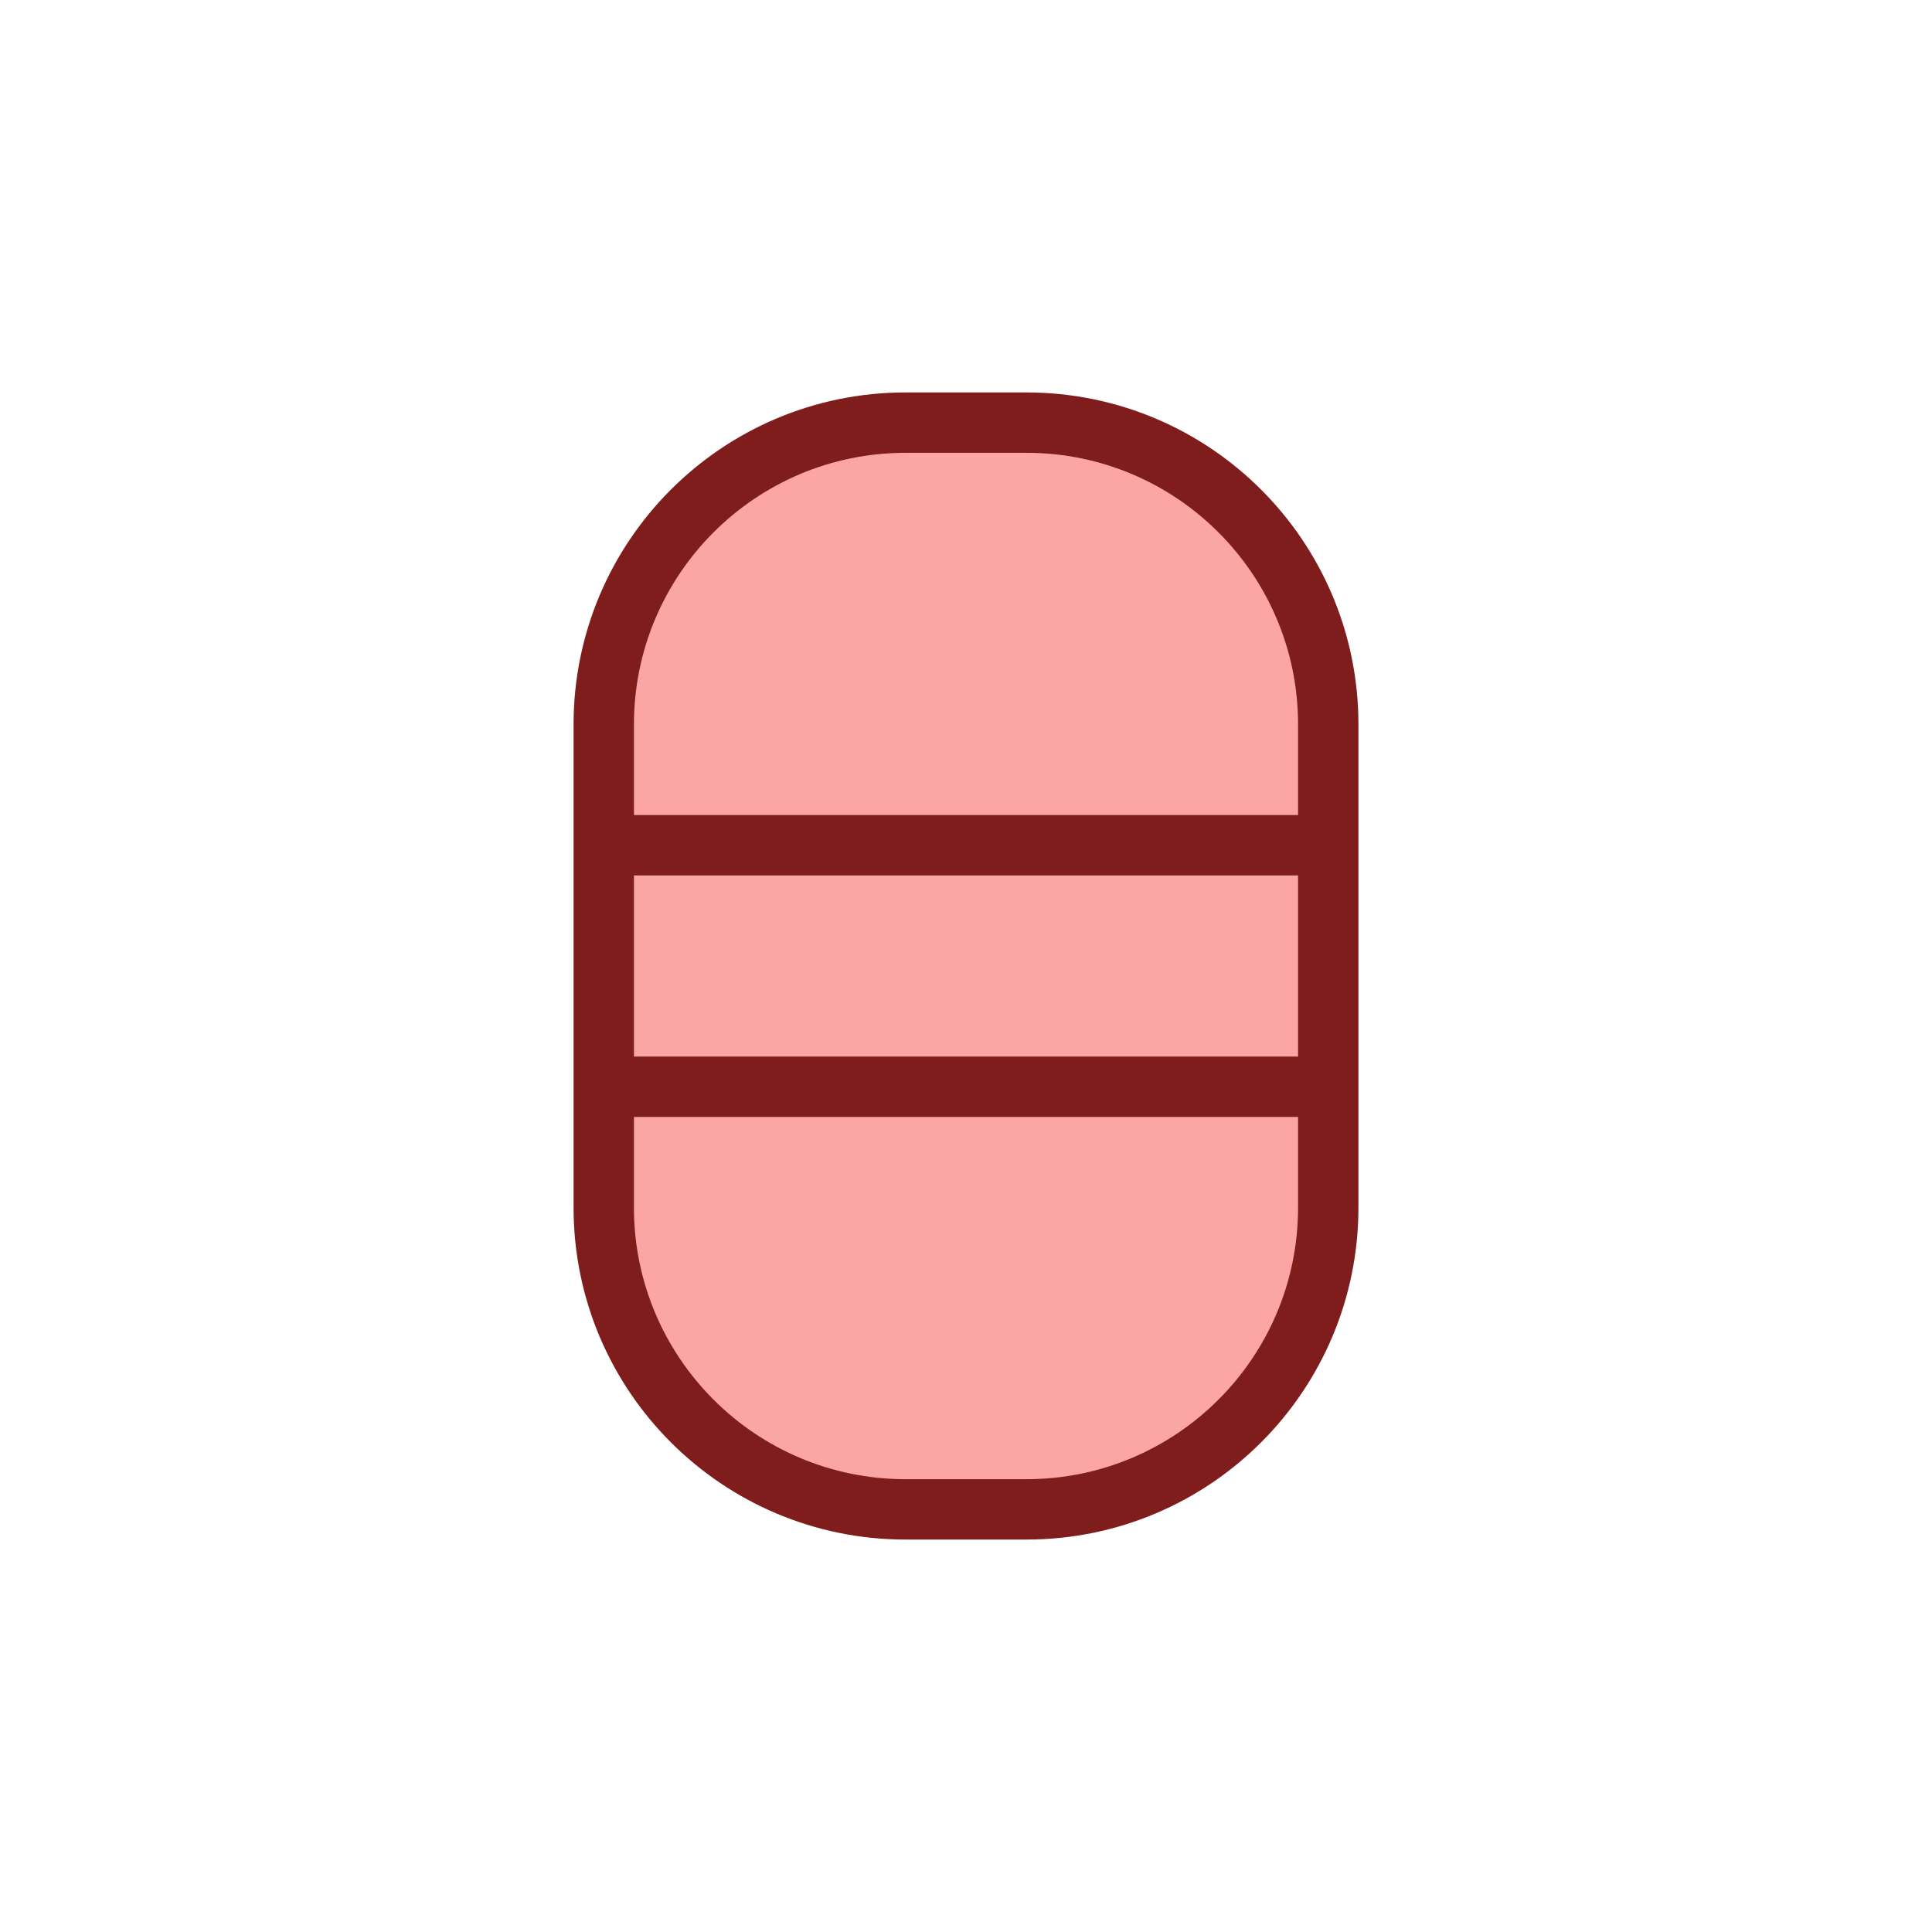
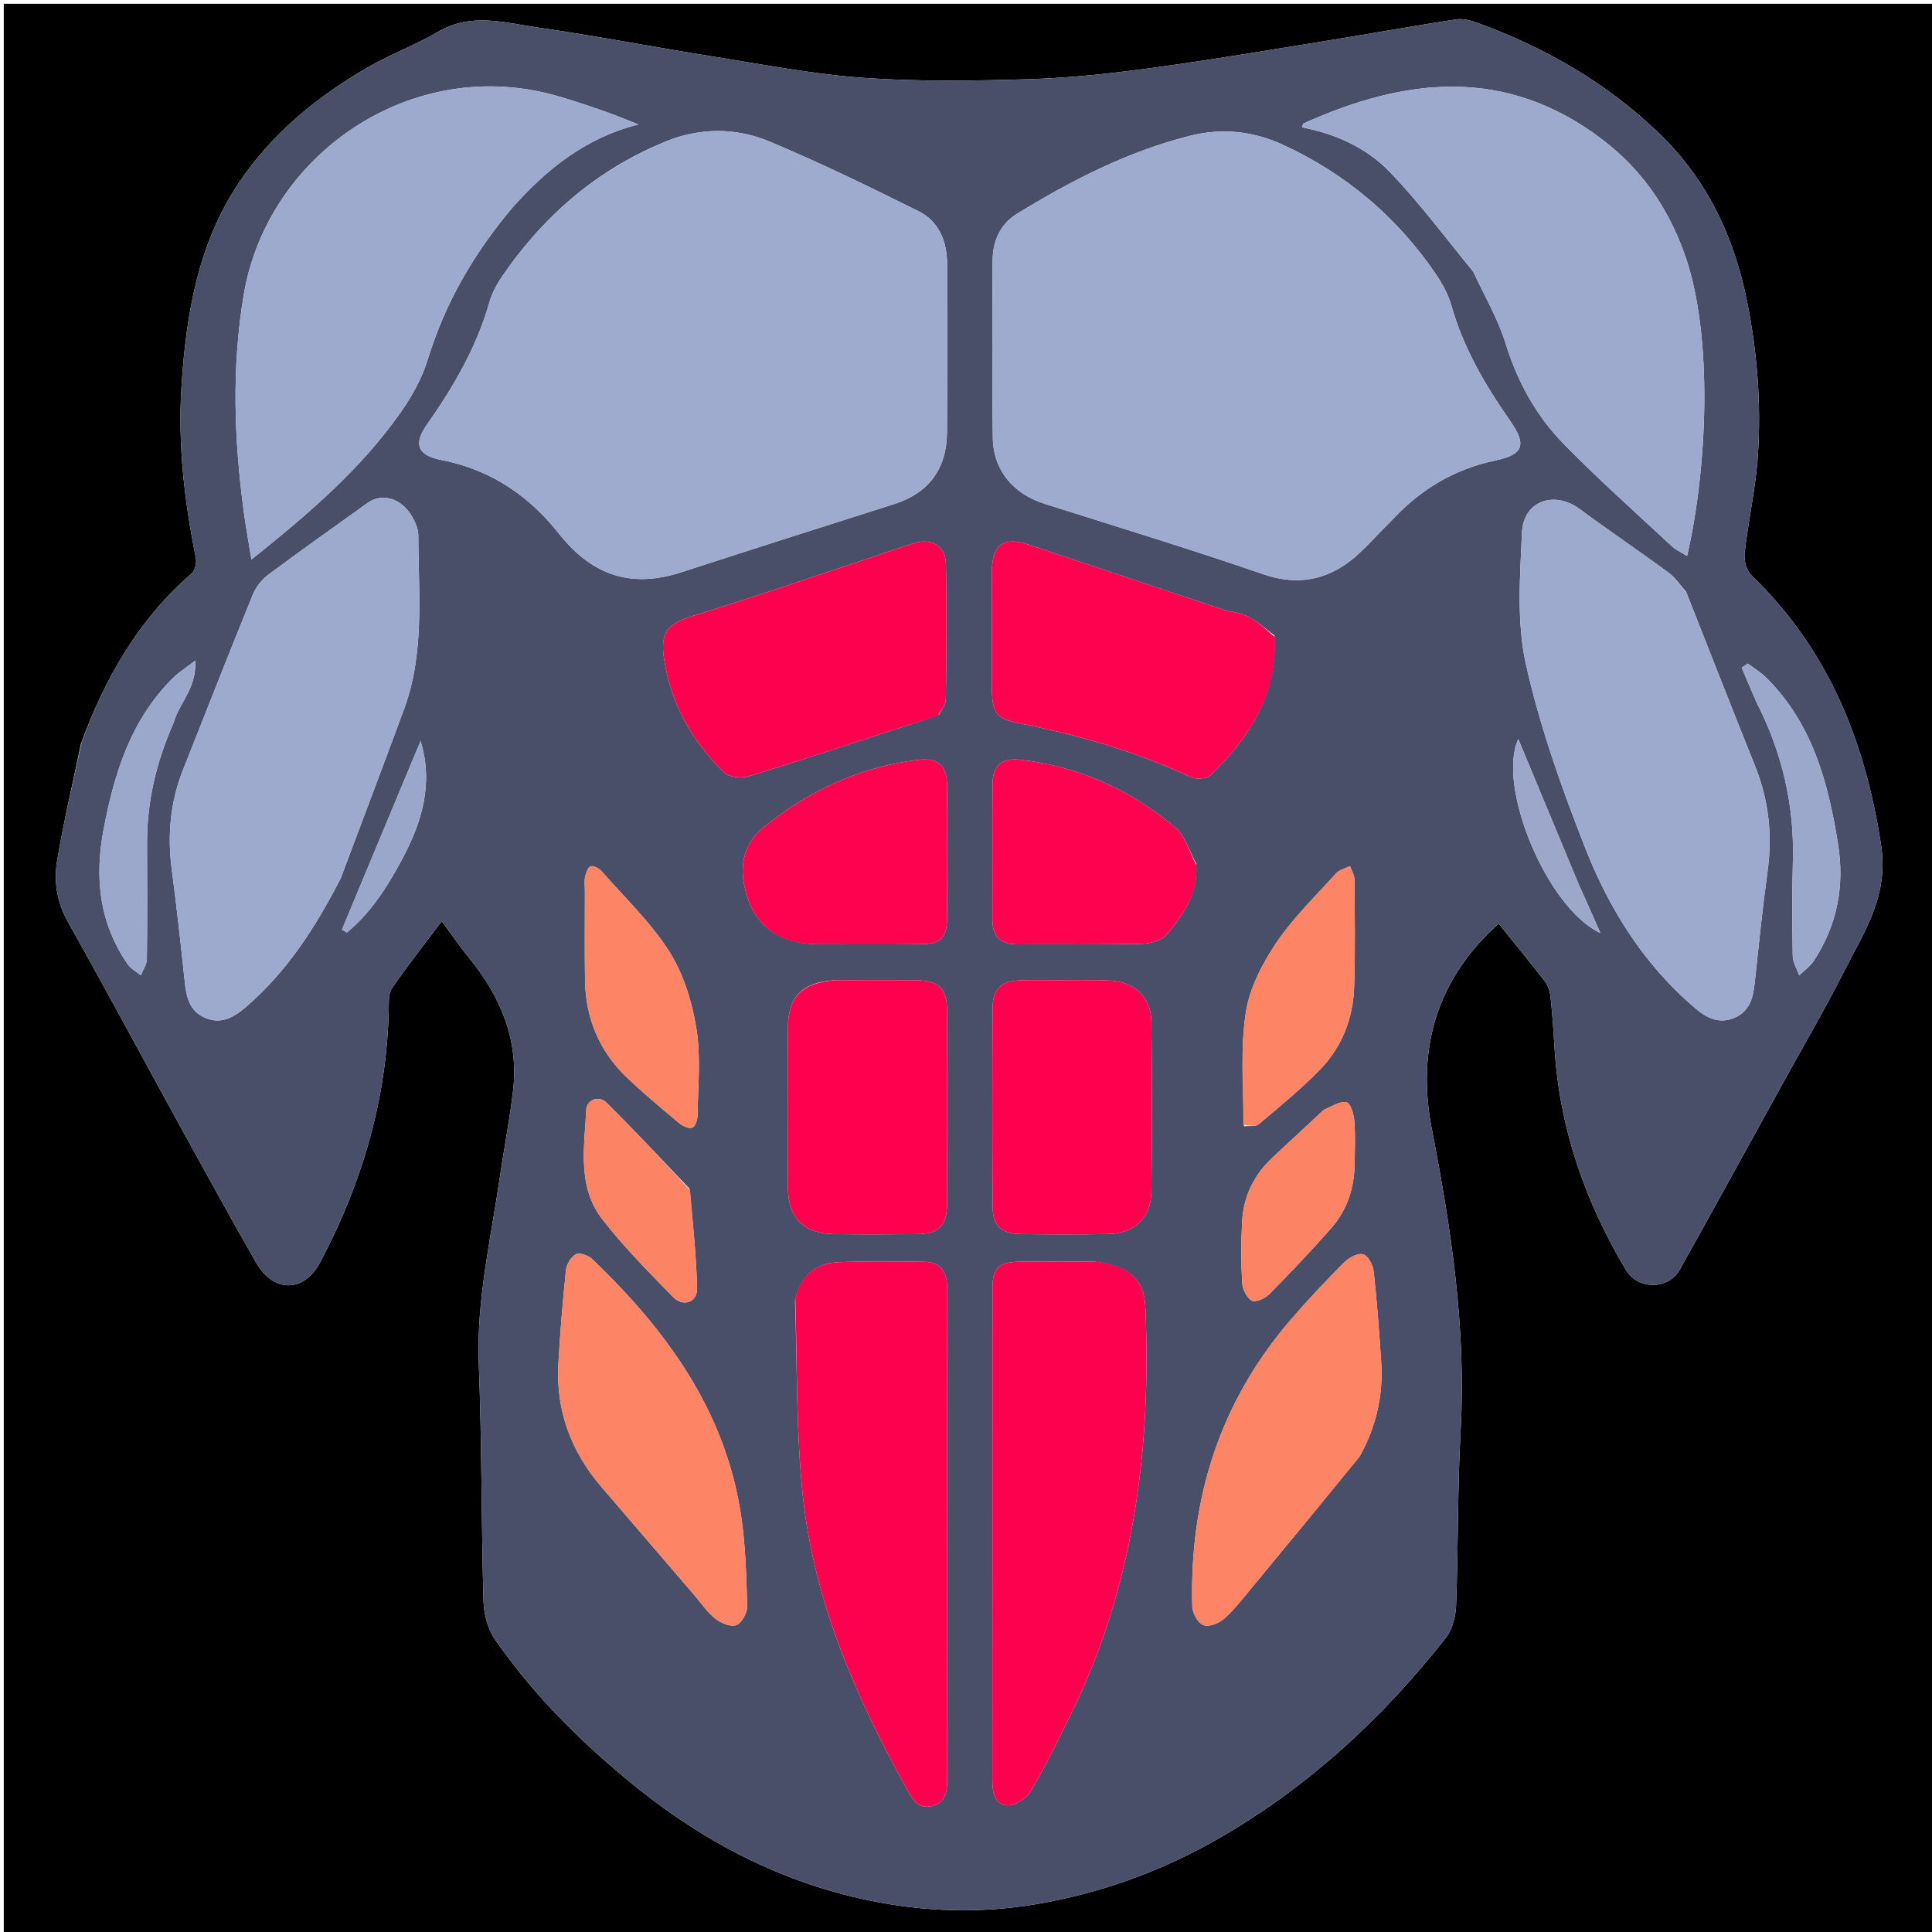
- <svg xmlns="http://www.w3.org/2000/svg" viewBox="0 0 64 64" fill="none">
-   <rect x="20" y="14" width="24" height="36" rx="10" fill="#fca5a5" stroke="#7f1d1d" stroke-width="2" />
-   <path stroke="#7f1d1d" stroke-width="2" d="M20 28h24M20 36h24" />
+ <svg xmlns="http://www.w3.org/2000/svg" version="1.1" id="Layer_1" x="0px" y="0px" width="100%" viewBox="0 0 512 512" enable-background="new 0 0 512 512" xml:space="preserve">
+   <path fill="#000000" opacity="1" stroke="none" d=" M1,167   C1,111.333 1,56.167 1,1   C171.667,1 342.333,1 513,1   C513,171.667 513,342.333 513,513   C342.333,513 171.667,513 1,513   C1,397.833 1,282.667 1,167  M21.47,197.056   C19.327,207.37 16.9,217.637 15.153,228.019   C14.216,233.586 15.064,239.07 18.017,244.327   C28.206,262.468 38.032,280.812 48.058,299.044   C54.59,310.924 61.127,322.803 67.856,334.57   C72.479,342.655 80.549,342.652 84.905,334.414   C96.028,313.377 102.593,291.05 103.028,267.096   C103.06,265.324 102.971,263.174 103.886,261.858   C108.012,255.925 112.479,250.229 117.073,244.116   C119.657,247.615 121.757,250.734 124.133,253.626   C132.653,264.001 137.585,275.585 135.949,289.244   C135.028,296.932 133.551,304.552 132.429,312.218   C130.038,328.55 126.232,344.66 126.887,361.414   C127.704,382.344 127.542,403.311 128.133,424.253   C128.23,427.705 129.235,431.654 131.164,434.444   C140.777,448.343 152.579,460.266 165.538,471.106   C184.584,487.038 205.782,498.553 230.268,503.625   C244.874,506.651 259.625,507.126 274.242,504.683   C291.768,501.753 308.295,495.759 323.784,486.736   C347.152,473.123 366.553,455.16 383.156,434.047   C384.923,431.8 385.773,428.319 385.883,425.367   C386.46,409.934 386.232,394.463 387.086,379.05   C388.583,352.013 384.564,325.534 379.446,299.215   C375.309,277.936 380.791,259.442 397.16,244.769   C401.295,249.908 405.494,254.991 409.503,260.22   C410.351,261.326 410.776,262.935 410.928,264.363   C411.401,268.801 411.707,273.259 411.975,277.716   C413.257,298.951 420.06,318.413 430.893,336.565   C434.042,341.842 442.134,341.856 445.149,336.476   C454.183,320.352 463.053,304.135 471.982,287.951   C477.564,277.832 483.426,267.852 488.632,257.543   C493.955,247.004 500.61,237.596 498.484,223.812   C494.219,196.168 484.443,171.998 464.103,152.428   C462.787,151.161 462.129,148.411 462.347,146.486   C463.33,137.831 465.303,129.261 465.866,120.592   C466.747,107.013 465.693,93.488 463.03,80.071   C459.63,62.941 452.518,47.79 439.919,35.57   C426.076,22.145 409.698,12.698 391.654,6.091   C389.833,5.425 387.704,4.858 385.854,5.139   C374.778,6.827 363.751,8.841 352.688,10.625   C337.064,13.144 321.456,15.804 305.778,17.935   C294.981,19.403 284.093,20.629 273.214,20.97   C258.497,21.431 243.698,21.671 229.03,20.645   C215.577,19.703 202.229,17.087 188.874,14.967   C173.428,12.515 158.064,9.526 142.588,7.303   C133.792,6.04 124.835,3.252 116.081,8.425   C110.427,11.766 104.174,14.082 98.444,17.31   C84.445,25.196 72.09,35.277 63.166,48.652   C52.41,64.775 49.317,83.487 48.096,102.408   C47.111,117.67 48.866,132.812 51.895,147.808   C52.155,149.095 51.708,151.162 50.796,151.954   C36.905,164.014 27.983,179.264 21.47,197.056  z" />
+   <path fill="#494F69" opacity="1" stroke="none" d=" M21.655,196.702   C27.983,179.264 36.905,164.014 50.796,151.954   C51.708,151.162 52.155,149.095 51.895,147.808   C48.866,132.812 47.111,117.67 48.096,102.408   C49.317,83.487 52.41,64.775 63.166,48.652   C72.09,35.277 84.445,25.196 98.444,17.31   C104.174,14.082 110.427,11.766 116.081,8.425   C124.835,3.252 133.792,6.04 142.588,7.303   C158.064,9.526 173.428,12.515 188.874,14.967   C202.229,17.087 215.577,19.703 229.03,20.645   C243.698,21.671 258.497,21.431 273.214,20.97   C284.093,20.629 294.981,19.403 305.778,17.935   C321.456,15.804 337.064,13.144 352.688,10.625   C363.751,8.841 374.778,6.827 385.854,5.139   C387.704,4.858 389.833,5.425 391.654,6.091   C409.698,12.698 426.076,22.145 439.919,35.57   C452.518,47.79 459.63,62.941 463.03,80.071   C465.693,93.488 466.747,107.013 465.866,120.592   C465.303,129.261 463.33,137.831 462.347,146.486   C462.129,148.411 462.787,151.161 464.103,152.428   C484.443,171.998 494.219,196.168 498.484,223.812   C500.61,237.596 493.955,247.004 488.632,257.543   C483.426,267.852 477.564,277.832 471.982,287.951   C463.053,304.135 454.183,320.352 445.149,336.476   C442.134,341.856 434.042,341.842 430.893,336.565   C420.06,318.413 413.257,298.951 411.975,277.716   C411.707,273.259 411.401,268.801 410.928,264.363   C410.776,262.935 410.351,261.326 409.503,260.22   C405.494,254.991 401.295,249.908 397.16,244.769   C380.791,259.442 375.309,277.936 379.446,299.215   C384.564,325.534 388.583,352.013 387.086,379.05   C386.232,394.463 386.46,409.934 385.883,425.367   C385.773,428.319 384.923,431.8 383.156,434.047   C366.553,455.16 347.152,473.123 323.784,486.736   C308.295,495.759 291.768,501.753 274.242,504.683   C259.625,507.126 244.874,506.651 230.268,503.625   C205.782,498.553 184.584,487.038 165.538,471.106   C152.579,460.266 140.777,448.343 131.164,434.444   C129.235,431.654 128.23,427.705 128.133,424.253   C127.542,403.311 127.704,382.344 126.887,361.414   C126.232,344.66 130.038,328.55 132.429,312.218   C133.551,304.552 135.028,296.932 135.949,289.244   C137.585,275.585 132.653,264.001 124.133,253.626   C121.757,250.734 119.657,247.615 117.073,244.116   C112.479,250.229 108.012,255.925 103.886,261.858   C102.971,263.174 103.06,265.324 103.028,267.096   C102.593,291.05 96.028,313.377 84.905,334.414   C80.549,342.652 72.479,342.655 67.856,334.57   C61.127,322.803 54.59,310.924 48.058,299.044   C38.032,280.812 28.206,262.468 18.017,244.327   C15.064,239.07 14.216,233.586 15.153,228.019   C16.9,217.637 19.327,207.37 21.655,196.702  M178.418,36.727   C159.431,43.939 144.662,56.433 133.223,73.019   C131.729,75.185 130.396,77.628 129.684,80.14   C126.315,92.015 120.231,102.441 113.199,112.432   C109.472,117.73 110.645,120.674 116.955,121.897   C127.974,124.034 137.161,129.344 144.764,137.497   C146.464,139.321 147.973,141.322 149.615,143.202   C158.181,153.012 168.188,155.665 180.482,151.673   C199.3,145.562 218.154,139.559 237.011,133.565   C246.027,130.698 250.897,124.326 250.962,114.593   C251.061,99.778 250.977,84.961 250.996,70.145   C251.003,64.022 248.902,58.698 243.374,55.946   C230.448,49.51 217.439,43.179 204.134,37.59   C196.226,34.268 187.645,33.641 178.418,36.727  M368.62,138.13   C376.135,129.902 385.213,124.361 396.186,122.052   C403.726,120.466 404.7,117.953 400.178,111.485   C393.563,102.025 387.795,92.18 384.618,80.938   C383.776,77.957 382.174,75.07 380.411,72.489   C370.128,57.438 356.652,46.071 340.107,38.419   C332.142,34.735 323.84,33.838 315.258,36.014   C298.776,40.193 283.846,47.847 269.487,56.679   C265.094,59.38 263.08,63.887 263.055,69.019   C262.979,84.671 262.881,100.325 263.106,115.975   C263.231,124.662 268.498,130.868 276.888,133.528   C296.229,139.658 315.648,145.569 334.823,152.186   C342.687,154.899 349.756,154.088 356.215,149.803   C360.688,146.834 364.203,142.421 368.62,138.13  M135.66,55.179   C144.754,44.905 155.101,36.548 169.151,32.988   C162.248,30.091 155.275,27.68 148.208,25.588   C109.421,14.108 70.865,40.811 64.597,78.117   C61.377,97.279 62.025,116.259 64.568,135.326   C65.101,139.324 65.828,143.296 66.627,148.288   C81.931,136.034 95.832,124.15 106.405,108.962   C109.316,104.78 111.879,100.079 113.367,95.237   C117.899,80.481 125.341,67.465 135.66,55.179  M390.48,72.066   C393.388,78.403 397.003,84.523 399.042,91.129   C402.167,101.259 407.132,110.22 414.402,117.652   C423.578,127.031 433.412,135.768 443.019,144.721   C444.125,145.752 445.592,146.396 447.091,147.344   C452.361,124.735 454.229,89.114 446.393,67.237   C442.004,54.983 435.002,44.854 424.576,36.933   C399.092,17.569 372.538,20.502 345.443,32.728   C345.255,32.813 345.24,33.281 345.083,33.76   C353.991,35.459 362.172,39.181 368.34,45.594   C376.129,53.693 382.893,62.778 390.48,72.066  M446.828,156.818   C445.316,155.129 444.038,153.121 442.251,151.806   C434.473,146.088 426.457,140.691 418.701,134.944   C411.88,129.89 403.703,132.715 403.331,141.216   C402.823,152.806 401.895,164.854 404.377,175.986   C408.084,192.609 413.88,208.891 420.132,224.789   C426.502,240.99 435.716,255.695 449.269,267.208   C452.415,269.881 455.729,271.455 459.763,269.679   C463.605,267.988 464.578,264.519 464.989,260.684   C466.053,250.754 467.058,240.813 468.421,230.922   C469.75,221.279 468.737,212.04 465.114,203.009   C459.041,187.872 453.083,172.69 446.828,156.818  M90.3,232.733   C95.899,217.8 101.563,202.89 107.08,187.926   C112.593,172.971 110.887,157.368 110.857,141.938   C110.853,140.217 110.057,138.336 109.157,136.806   C106.325,131.996 101.217,130.552 97.447,133.263   C88.664,139.58 79.815,145.809 71.143,152.275   C69.396,153.578 67.819,155.57 66.999,157.585   C60.725,172.998 54.659,188.497 48.526,203.968   C45.134,212.525 44.31,221.334 45.521,230.451   C46.835,240.349 47.915,250.28 48.966,260.211   C49.388,264.199 50.192,267.898 54.258,269.689   C58.537,271.573 61.917,269.654 65.14,266.885   C75.956,257.593 83.527,245.919 90.3,232.733  M210.677,344.506   C211.296,361.788 210.943,379.173 212.753,396.33   C215.698,424.235 226.743,449.602 240.228,473.953   C241.726,476.658 243.168,479.529 246.93,478.626   C250.88,477.679 251.031,474.425 251.02,471.082   C250.97,455.256 250.998,439.43 250.998,423.603   C250.998,396.449 250.953,369.294 251.042,342.139   C251.056,337.677 249.933,334.452 244.868,334.389   C237.374,334.296 229.869,334.201 222.383,334.478   C216.463,334.698 212.36,337.711 210.677,344.506  M290.022,334.341   C283.36,334.34 276.696,334.248 270.036,334.367   C264.715,334.463 263.034,336.097 263.03,341.231   C262.992,384.87 263.018,428.509 262.984,472.148   C262.982,475.302 263.817,478.392 267.124,478.442   C269.164,478.473 272.044,476.547 273.153,474.674   C276.963,468.241 280.252,461.491 283.571,454.779   C300.489,420.568 305.147,384.066 303.536,346.448   C303.215,338.96 299.339,335.54 290.022,334.341  M337.728,168.401   C335.439,166.707 333.315,164.693 330.813,163.417   C328.646,162.311 326.011,162.166 323.654,161.383   C306.594,155.714 289.557,149.975 272.502,144.293   C266.082,142.154 262.925,144.376 262.882,151.136   C262.816,161.469 262.851,171.802 262.868,182.136   C262.878,188.921 263.903,190.44 270.362,191.732   C285.927,194.847 301.086,199.142 315.505,205.927   C316.935,206.6 319.799,206.419 320.823,205.425   C331.013,195.534 338.529,184.253 337.728,168.401  M248.906,189.331   C249.516,187.993 250.64,186.662 250.656,185.317   C250.801,173.326 250.932,161.328 250.665,149.341   C250.56,144.609 246.857,142.535 242.178,143.965   C238.678,145.034 235.237,146.291 231.762,147.44   C215.968,152.664 200.245,158.124 184.34,162.987   C177.246,165.156 174.871,167.146 175.959,174.463   C177.73,186.367 183.364,196.496 191.997,204.777   C193.313,206.039 196.577,206.292 198.538,205.694   C211.866,201.629 225.084,197.2 238.345,192.915   C241.652,191.847 244.989,190.874 248.906,189.331  M220.818,259.771   C212.412,260.505 208.85,264.177 208.804,272.529   C208.727,286.685 208.701,300.843 208.824,314.999   C208.893,322.825 213.167,326.961 220.987,327.051   C228.314,327.136 235.644,327.12 242.971,327.057   C248.674,327.008 250.942,324.88 250.965,319.288   C251.036,302.133 251.03,284.978 250.971,267.823   C250.951,261.886 248.823,259.849 242.733,259.78   C235.738,259.7 228.742,259.759 220.818,259.771  M279.515,259.752   C276.518,259.758 273.518,259.685 270.525,259.789   C265.376,259.968 263.076,262.053 263.05,267.061   C262.958,284.71 262.953,302.36 263.059,320.009   C263.087,324.735 265.476,326.971 270.244,327.037   C278.068,327.145 285.897,327.17 293.72,327.029   C300.631,326.905 305.053,322.699 305.133,315.794   C305.306,300.811 305.311,285.823 305.124,270.841   C305.041,264.21 300.731,260.147 293.993,259.847   C289.505,259.646 285.004,259.772 279.515,259.752  M360.409,385.828   C364.685,378.05 366.622,369.724 366.028,360.871   C365.494,352.908 364.92,344.941 364.047,337.011   C363.861,335.317 362.605,332.826 361.305,332.42   C359.951,331.996 357.529,333.235 356.301,334.47   C351.375,339.419 346.564,344.504 342.013,349.799   C323.24,371.644 315.158,397.241 315.973,425.791   C316.023,427.542 317.535,430.199 318.972,430.701   C320.467,431.224 323.139,430.128 324.515,428.88   C327.328,426.327 329.671,423.243 332.112,420.298   C341.446,409.039 350.741,397.749 360.409,385.828  M183.903,422.606   C185.75,424.747 187.357,427.188 189.528,428.925   C191.008,430.109 193.616,431.229 195.093,430.683   C196.529,430.153 198.05,427.44 198.005,425.725   C197.801,417.761 197.583,409.735 196.426,401.87   C192.323,373.981 176.675,352.599 156.957,333.685   C155.941,332.71 153.622,331.879 152.637,332.388   C151.341,333.057 150.149,335.058 149.987,336.599   C149.121,344.866 148.439,353.16 147.976,361.46   C147.285,373.849 151.352,384.67 159.382,394.047   C167.389,403.398 175.42,412.73 183.903,422.606  M317.013,228.887   C315.187,225.627 314.083,221.517 311.412,219.254   C299.613,209.254 285.897,203.155 270.429,201.337   C265.558,200.765 263.089,202.798 263.047,207.663   C262.941,219.642 263.038,231.623 262.995,243.603   C262.979,248.167 265.118,250.293 269.701,250.264   C280.682,250.194 291.668,250.376 302.643,250.114   C304.936,250.059 307.992,249.177 309.318,247.551   C313.498,242.427 317.541,236.988 317.013,228.887  M217.552,250.252   C226.364,250.25 235.176,250.302 243.987,250.225   C249.254,250.18 250.937,248.565 250.969,243.423   C251.045,231.619 251.05,219.814 250.967,208.01   C250.931,202.799 248.533,200.75 243.429,201.355   C227.966,203.187 214.425,209.508 202.411,219.227   C197.741,223.005 196.088,228.123 197.115,233.966   C199.004,244.71 205.709,250.241 217.552,250.252  M329.689,298.481   C331.014,298.319 332.746,298.638 333.599,297.917   C339.186,293.193 344.889,288.541 349.96,283.291   C355.696,277.353 358.578,269.804 358.859,261.571   C359.183,252.092 359.019,242.595 358.943,233.107   C358.934,231.913 358.176,230.726 357.765,229.535   C356.532,230.146 354.977,230.465 354.119,231.414   C348.653,237.466 342.694,243.222 338.177,249.937   C334.47,255.448 331.127,261.939 330.149,268.379   C328.691,277.985 329.456,287.928 329.689,298.481  M154.999,236.713   C155.003,244.368 154.92,252.024 155.034,259.676   C155.185,269.795 158.797,278.553 166.137,285.552   C170.587,289.795 175.331,293.738 180.053,297.684   C180.96,298.441 182.634,299.188 183.493,298.831   C184.291,298.5 184.854,296.691 184.867,295.526   C184.95,287.873 185.771,280.07 184.556,272.609   C183.41,265.571 181.177,258.185 177.403,252.232   C172.468,244.448 165.578,237.896 159.438,230.893   C158.772,230.133 157.358,229.358 156.564,229.577   C155.852,229.775 155.307,231.285 155.072,232.305   C154.817,233.412 155.004,234.621 154.999,236.713  M182.732,315.02   C175.419,307.387 168.237,299.62 160.704,292.211   C158.673,290.214 155.498,291.436 155.361,294.139   C154.859,304.024 152.972,314.496 159.586,323.074   C165.249,330.418 171.892,337.03 178.359,343.717   C181.006,346.454 184.819,345.131 184.732,341.444   C184.53,332.87 183.626,324.313 182.732,315.02  M350.73,294.209   C346.22,298.401 341.699,302.58 337.204,306.788   C332.235,311.437 329.477,317.205 329.159,323.969   C328.908,329.283 328.883,334.628 329.188,339.935   C329.285,341.632 330.38,343.891 331.729,344.683   C332.656,345.227 335.241,344.11 336.339,342.999   C341.952,337.322 347.454,331.522 352.735,325.535   C356.951,320.756 358.89,314.943 358.981,308.562   C359.035,304.735 359.209,300.89 358.907,297.087   C358.766,295.305 357.948,292.439 356.862,292.139   C355.265,291.698 353.154,293.111 350.73,294.209  M45.996,191.568   C47.384,186.405 52.193,182.393 51.726,175.072   C49.073,177.13 47.302,178.234 45.856,179.667   C34.699,190.727 30.301,204.825 27.461,219.791   C25.021,232.652 26.305,244.612 33.849,255.537   C34.678,256.738 36.151,257.495 37.325,258.458   C37.882,257.034 38.904,255.616 38.922,254.186   C39.054,244.039 39.003,233.89 38.966,223.742   C38.927,212.758 41.255,202.292 45.996,191.568  M465.462,186.04   C472.184,199.175 475.533,213.064 475.138,227.872   C474.912,236.352 474.943,244.842 475.095,253.324   C475.125,255.055 476.211,256.767 476.81,258.487   C478.128,257.187 479.733,256.073 480.719,254.557   C486.871,245.097 488.883,234.89 487.085,223.609   C484.474,207.227 480.268,191.697 468.047,179.568   C466.614,178.147 464.819,177.089 463.192,175.863   C462.653,176.223 462.113,176.583 461.574,176.943   C462.753,179.75 463.932,182.558 465.462,186.04  M106.446,227.937   C111.744,218.042 114.961,207.799 111.453,196.381   C104.511,213.037 97.568,229.692 90.626,246.348   C91.057,246.61 91.487,246.872 91.918,247.134   C98.047,242.107 102.324,235.556 106.446,227.937  M418.29,234.164   C413.036,221.529 407.781,208.893 402.361,195.86   C396.613,208.308 409.911,240.649 424.119,247.266   C421.991,242.445 420.312,238.642 418.29,234.164  z" />
+   <path fill="#9FABCE" opacity="1" stroke="none" d=" M178.801,36.589   C187.645,33.641 196.226,34.268 204.134,37.59   C217.439,43.179 230.448,49.51 243.374,55.946   C248.902,58.698 251.003,64.022 250.996,70.145   C250.977,84.961 251.061,99.778 250.962,114.593   C250.897,124.326 246.027,130.698 237.011,133.565   C218.154,139.559 199.3,145.562 180.482,151.673   C168.188,155.665 158.181,153.012 149.615,143.202   C147.973,141.322 146.464,139.321 144.764,137.497   C137.161,129.344 127.974,124.034 116.955,121.897   C110.645,120.674 109.472,117.73 113.199,112.432   C120.231,102.441 126.315,92.015 129.684,80.14   C130.396,77.628 131.729,75.185 133.223,73.019   C144.662,56.433 159.431,43.939 178.801,36.589  z" />
+   <path fill="#9FABCE" opacity="1" stroke="none" d=" M368.383,138.392   C364.203,142.421 360.688,146.834 356.215,149.803   C349.756,154.088 342.687,154.899 334.823,152.186   C315.648,145.569 296.229,139.658 276.888,133.528   C268.498,130.868 263.231,124.662 263.106,115.975   C262.881,100.325 262.979,84.671 263.055,69.019   C263.08,63.887 265.094,59.38 269.487,56.679   C283.846,47.847 298.776,40.193 315.258,36.014   C323.84,33.838 332.142,34.735 340.107,38.419   C356.652,46.071 370.128,57.438 380.411,72.489   C382.174,75.07 383.776,77.957 384.618,80.938   C387.795,92.18 393.563,102.025 400.178,111.485   C404.7,117.953 403.726,120.466 396.186,122.052   C385.213,124.361 376.135,129.902 368.383,138.392  z" />
+   <path fill="#9EAACD" opacity="1" stroke="none" d=" M135.424,55.445   C125.341,67.465 117.899,80.481 113.367,95.237   C111.879,100.079 109.316,104.78 106.405,108.962   C95.832,124.15 81.931,136.034 66.627,148.288   C65.828,143.296 65.101,139.324 64.568,135.326   C62.025,116.259 61.377,97.279 64.597,78.117   C70.865,40.811 109.421,14.108 148.208,25.588   C155.275,27.68 162.248,30.091 169.151,32.988   C155.101,36.548 144.754,44.905 135.424,55.445  z" />
+   <path fill="#9EAACD" opacity="1" stroke="none" d=" M390.289,71.752   C382.893,62.778 376.129,53.693 368.34,45.594   C362.172,39.181 353.991,35.459 345.083,33.76   C345.24,33.281 345.255,32.813 345.443,32.728   C372.538,20.502 399.092,17.569 424.576,36.933   C435.002,44.854 442.004,54.983 446.393,67.237   C454.229,89.114 452.361,124.735 447.091,147.344   C445.592,146.396 444.125,145.752 443.019,144.721   C433.412,135.768 423.578,127.031 414.402,117.652   C407.132,110.22 402.167,101.259 399.042,91.129   C397.003,84.523 393.388,78.403 390.289,71.752  z" />
+   <path fill="#9EAACD" opacity="1" stroke="none" d=" M446.952,157.173   C453.083,172.69 459.041,187.872 465.114,203.009   C468.737,212.04 469.75,221.279 468.421,230.922   C467.058,240.813 466.053,250.754 464.989,260.684   C464.578,264.519 463.605,267.988 459.763,269.679   C455.729,271.455 452.415,269.881 449.269,267.208   C435.716,255.695 426.502,240.99 420.132,224.789   C413.88,208.891 408.084,192.609 404.377,175.986   C401.895,164.854 402.823,152.806 403.331,141.216   C403.703,132.715 411.88,129.89 418.701,134.944   C426.457,140.691 434.473,146.088 442.251,151.806   C444.038,153.121 445.316,155.129 446.952,157.173  z" />
+   <path fill="#9EAACD" opacity="1" stroke="none" d=" M90.145,233.071   C83.527,245.919 75.956,257.593 65.14,266.885   C61.917,269.654 58.537,271.573 54.258,269.689   C50.192,267.898 49.388,264.199 48.966,260.211   C47.915,250.28 46.835,240.349 45.521,230.451   C44.31,221.334 45.134,212.525 48.526,203.968   C54.659,188.497 60.725,172.998 66.999,157.585   C67.819,155.57 69.396,153.578 71.143,152.275   C79.815,145.809 88.664,139.58 97.447,133.263   C101.217,130.552 106.325,131.996 109.157,136.806   C110.057,138.336 110.853,140.217 110.857,141.938   C110.887,157.368 112.593,172.971 107.08,187.926   C101.563,202.89 95.899,217.8 90.145,233.071  z" />
+   <path fill="#FD014F" opacity="1" stroke="none" d=" M210.757,344.101   C212.36,337.711 216.463,334.698 222.383,334.478   C229.869,334.201 237.374,334.296 244.868,334.389   C249.933,334.452 251.056,337.677 251.042,342.139   C250.953,369.294 250.998,396.449 250.998,423.603   C250.998,439.43 250.97,455.256 251.02,471.082   C251.031,474.425 250.88,477.679 246.93,478.626   C243.168,479.529 241.726,476.658 240.228,473.953   C226.743,449.602 215.698,424.235 212.753,396.33   C210.943,379.173 211.296,361.788 210.757,344.101  z" />
+   <path fill="#FD014F" opacity="1" stroke="none" d=" M290.467,334.352   C299.339,335.54 303.215,338.96 303.536,346.448   C305.147,384.066 300.489,420.568 283.571,454.779   C280.252,461.491 276.963,468.241 273.153,474.674   C272.044,476.547 269.164,478.473 267.124,478.442   C263.817,478.392 262.982,475.302 262.984,472.148   C263.018,428.509 262.992,384.87 263.03,341.231   C263.034,336.097 264.715,334.463 270.036,334.367   C276.696,334.248 283.36,334.34 290.467,334.352  z" />
+   <path fill="#FE014F" opacity="1" stroke="none" d=" M337.836,168.808   C338.529,184.253 331.013,195.534 320.823,205.425   C319.799,206.419 316.935,206.6 315.505,205.927   C301.086,199.142 285.927,194.847 270.362,191.732   C263.903,190.44 262.878,188.921 262.868,182.136   C262.851,171.802 262.816,161.469 262.882,151.136   C262.925,144.376 266.082,142.154 272.502,144.293   C289.557,149.975 306.594,155.714 323.654,161.383   C326.011,162.166 328.646,162.311 330.813,163.417   C333.315,164.693 335.439,166.707 337.836,168.808  z" />
+   <path fill="#FD014F" opacity="1" stroke="none" d=" M248.609,189.594   C244.989,190.874 241.652,191.847 238.345,192.915   C225.084,197.2 211.866,201.629 198.538,205.694   C196.577,206.292 193.313,206.039 191.997,204.777   C183.364,196.496 177.73,186.367 175.959,174.463   C174.871,167.146 177.246,165.156 184.34,162.987   C200.245,158.124 215.968,152.664 231.762,147.44   C235.237,146.291 238.678,145.034 242.178,143.965   C246.857,142.535 250.56,144.609 250.665,149.341   C250.932,161.328 250.801,173.326 250.656,185.317   C250.64,186.662 249.516,187.993 248.609,189.594  z" />
+   <path fill="#FF004F" opacity="1" stroke="none" d=" M221.282,259.765   C228.742,259.759 235.738,259.7 242.733,259.78   C248.823,259.849 250.951,261.886 250.971,267.823   C251.03,284.978 251.036,302.133 250.965,319.288   C250.942,324.88 248.674,327.008 242.971,327.057   C235.644,327.12 228.314,327.136 220.987,327.051   C213.167,326.961 208.893,322.825 208.824,314.999   C208.701,300.843 208.727,286.685 208.804,272.529   C208.85,264.177 212.412,260.505 221.282,259.765  z" />
+   <path fill="#FF004F" opacity="1" stroke="none" d=" M280.012,259.752   C285.004,259.772 289.505,259.646 293.993,259.847   C300.731,260.147 305.041,264.21 305.124,270.841   C305.311,285.823 305.306,300.811 305.133,315.794   C305.053,322.699 300.631,326.905 293.72,327.029   C285.897,327.17 278.068,327.145 270.244,327.037   C265.476,326.971 263.087,324.735 263.059,320.009   C262.953,302.36 262.958,284.71 263.05,267.061   C263.076,262.053 265.376,259.968 270.525,259.789   C273.518,259.685 276.518,259.758 280.012,259.752  z" />
+   <path fill="#FD8464" opacity="1" stroke="none" d=" M360.23,386.149   C350.741,397.749 341.446,409.039 332.112,420.298   C329.671,423.243 327.328,426.327 324.515,428.88   C323.139,430.128 320.467,431.224 318.972,430.701   C317.535,430.199 316.023,427.542 315.973,425.791   C315.158,397.241 323.24,371.644 342.013,349.799   C346.564,344.504 351.375,339.419 356.301,334.47   C357.529,333.235 359.951,331.996 361.305,332.42   C362.605,332.826 363.861,335.317 364.047,337.011   C364.92,344.941 365.494,352.908 366.028,360.871   C366.622,369.724 364.685,378.05 360.23,386.149  z" />
+   <path fill="#FD8464" opacity="1" stroke="none" d=" M183.672,422.338   C175.42,412.73 167.389,403.398 159.382,394.047   C151.352,384.67 147.285,373.849 147.976,361.46   C148.439,353.16 149.121,344.866 149.987,336.599   C150.149,335.058 151.341,333.057 152.637,332.388   C153.622,331.879 155.941,332.71 156.957,333.685   C176.675,352.599 192.323,373.981 196.426,401.87   C197.583,409.735 197.801,417.761 198.005,425.725   C198.05,427.44 196.529,430.153 195.093,430.683   C193.616,431.229 191.008,430.109 189.528,428.925   C187.357,427.188 185.75,424.747 183.672,422.338  z" />
+   <path fill="#FE014F" opacity="1" stroke="none" d=" M317.043,229.311   C317.541,236.988 313.498,242.427 309.318,247.551   C307.992,249.177 304.936,250.059 302.643,250.114   C291.668,250.376 280.682,250.194 269.701,250.264   C265.118,250.293 262.979,248.167 262.995,243.603   C263.038,231.623 262.941,219.642 263.047,207.663   C263.089,202.798 265.558,200.765 270.429,201.337   C285.897,203.155 299.613,209.254 311.412,219.254   C314.083,221.517 315.187,225.627 317.043,229.311  z" />
+   <path fill="#FE014F" opacity="1" stroke="none" d=" M217.063,250.252   C205.709,250.241 199.004,244.71 197.115,233.966   C196.088,228.123 197.741,223.005 202.411,219.227   C214.425,209.508 227.966,203.187 243.429,201.355   C248.533,200.75 250.931,202.799 250.967,208.01   C251.05,219.814 251.045,231.619 250.969,243.423   C250.937,248.565 249.254,250.18 243.987,250.225   C235.176,250.302 226.364,250.25 217.063,250.252  z" />
+   <path fill="#FD8464" opacity="1" stroke="none" d=" M329.482,298.104   C329.456,287.928 328.691,277.985 330.149,268.379   C331.127,261.939 334.47,255.448 338.177,249.937   C342.694,243.222 348.653,237.466 354.119,231.414   C354.977,230.465 356.532,230.146 357.765,229.535   C358.176,230.726 358.934,231.913 358.943,233.107   C359.019,242.595 359.183,252.092 358.859,261.571   C358.578,269.804 355.696,277.353 349.96,283.291   C344.889,288.541 339.186,293.193 333.599,297.917   C332.746,298.638 331.014,298.319 329.482,298.104  z" />
+   <path fill="#FD8464" opacity="1" stroke="none" d=" M154.999,236.25   C155.004,234.621 154.817,233.412 155.072,232.305   C155.307,231.285 155.852,229.775 156.564,229.577   C157.358,229.358 158.772,230.133 159.438,230.893   C165.578,237.896 172.468,244.448 177.403,252.232   C181.177,258.185 183.41,265.571 184.556,272.609   C185.771,280.07 184.95,287.873 184.867,295.526   C184.854,296.691 184.291,298.5 183.493,298.831   C182.634,299.188 180.96,298.441 180.053,297.684   C175.331,293.738 170.587,289.795 166.137,285.552   C158.797,278.553 155.185,269.795 155.034,259.676   C154.92,252.024 155.003,244.368 154.999,236.25  z" />
+   <path fill="#FC8464" opacity="1" stroke="none" d=" M182.87,315.385   C183.626,324.313 184.53,332.87 184.732,341.444   C184.819,345.131 181.006,346.454 178.359,343.717   C171.892,337.03 165.249,330.418 159.586,323.074   C152.972,314.496 154.859,304.024 155.361,294.139   C155.498,291.436 158.673,290.214 160.704,292.211   C168.237,299.62 175.419,307.387 182.87,315.385  z" />
+   <path fill="#FC8464" opacity="1" stroke="none" d=" M350.996,293.972   C353.154,293.111 355.265,291.698 356.862,292.139   C357.948,292.439 358.766,295.305 358.907,297.087   C359.209,300.89 359.035,304.735 358.981,308.562   C358.89,314.943 356.951,320.756 352.735,325.535   C347.454,331.522 341.952,337.322 336.339,342.999   C335.241,344.11 332.656,345.227 331.729,344.683   C330.38,343.891 329.285,341.632 329.188,339.935   C328.883,334.628 328.908,329.283 329.159,323.969   C329.477,317.205 332.235,311.437 337.204,306.788   C341.699,302.58 346.22,298.401 350.996,293.972  z" />
+   <path fill="#9CA8CB" opacity="1" stroke="none" d=" M45.857,191.923   C41.255,202.292 38.927,212.758 38.966,223.742   C39.003,233.89 39.054,244.039 38.922,254.186   C38.904,255.616 37.882,257.034 37.325,258.458   C36.151,257.495 34.678,256.738 33.849,255.537   C26.305,244.612 25.021,232.652 27.461,219.791   C30.301,204.825 34.699,190.727 45.856,179.667   C47.302,178.234 49.073,177.13 51.726,175.072   C52.193,182.393 47.384,186.405 45.857,191.923  z" />
+   <path fill="#9CA8CB" opacity="1" stroke="none" d=" M465.287,185.703   C463.932,182.558 462.753,179.75 461.574,176.943   C462.113,176.583 462.653,176.223 463.192,175.863   C464.819,177.089 466.614,178.147 468.047,179.568   C480.268,191.697 484.474,207.227 487.085,223.609   C488.883,234.89 486.871,245.097 480.719,254.557   C479.733,256.073 478.128,257.187 476.81,258.487   C476.211,256.767 475.125,255.055 475.095,253.324   C474.943,244.842 474.912,236.352 475.138,227.872   C475.533,213.064 472.184,199.175 465.287,185.703  z" />
+   <path fill="#9BA7CA" opacity="1" stroke="none" d=" M106.273,228.265   C102.324,235.556 98.047,242.107 91.918,247.134   C91.487,246.872 91.057,246.61 90.626,246.348   C97.568,229.692 104.511,213.037 111.453,196.381   C114.961,207.799 111.744,218.042 106.273,228.265  z" />
+   <path fill="#9CA7CA" opacity="1" stroke="none" d=" M418.462,234.501   C420.312,238.642 421.991,242.445 424.119,247.266   C409.911,240.649 396.613,208.308 402.361,195.86   C407.781,208.893 413.036,221.529 418.462,234.501  z" />
</svg>
